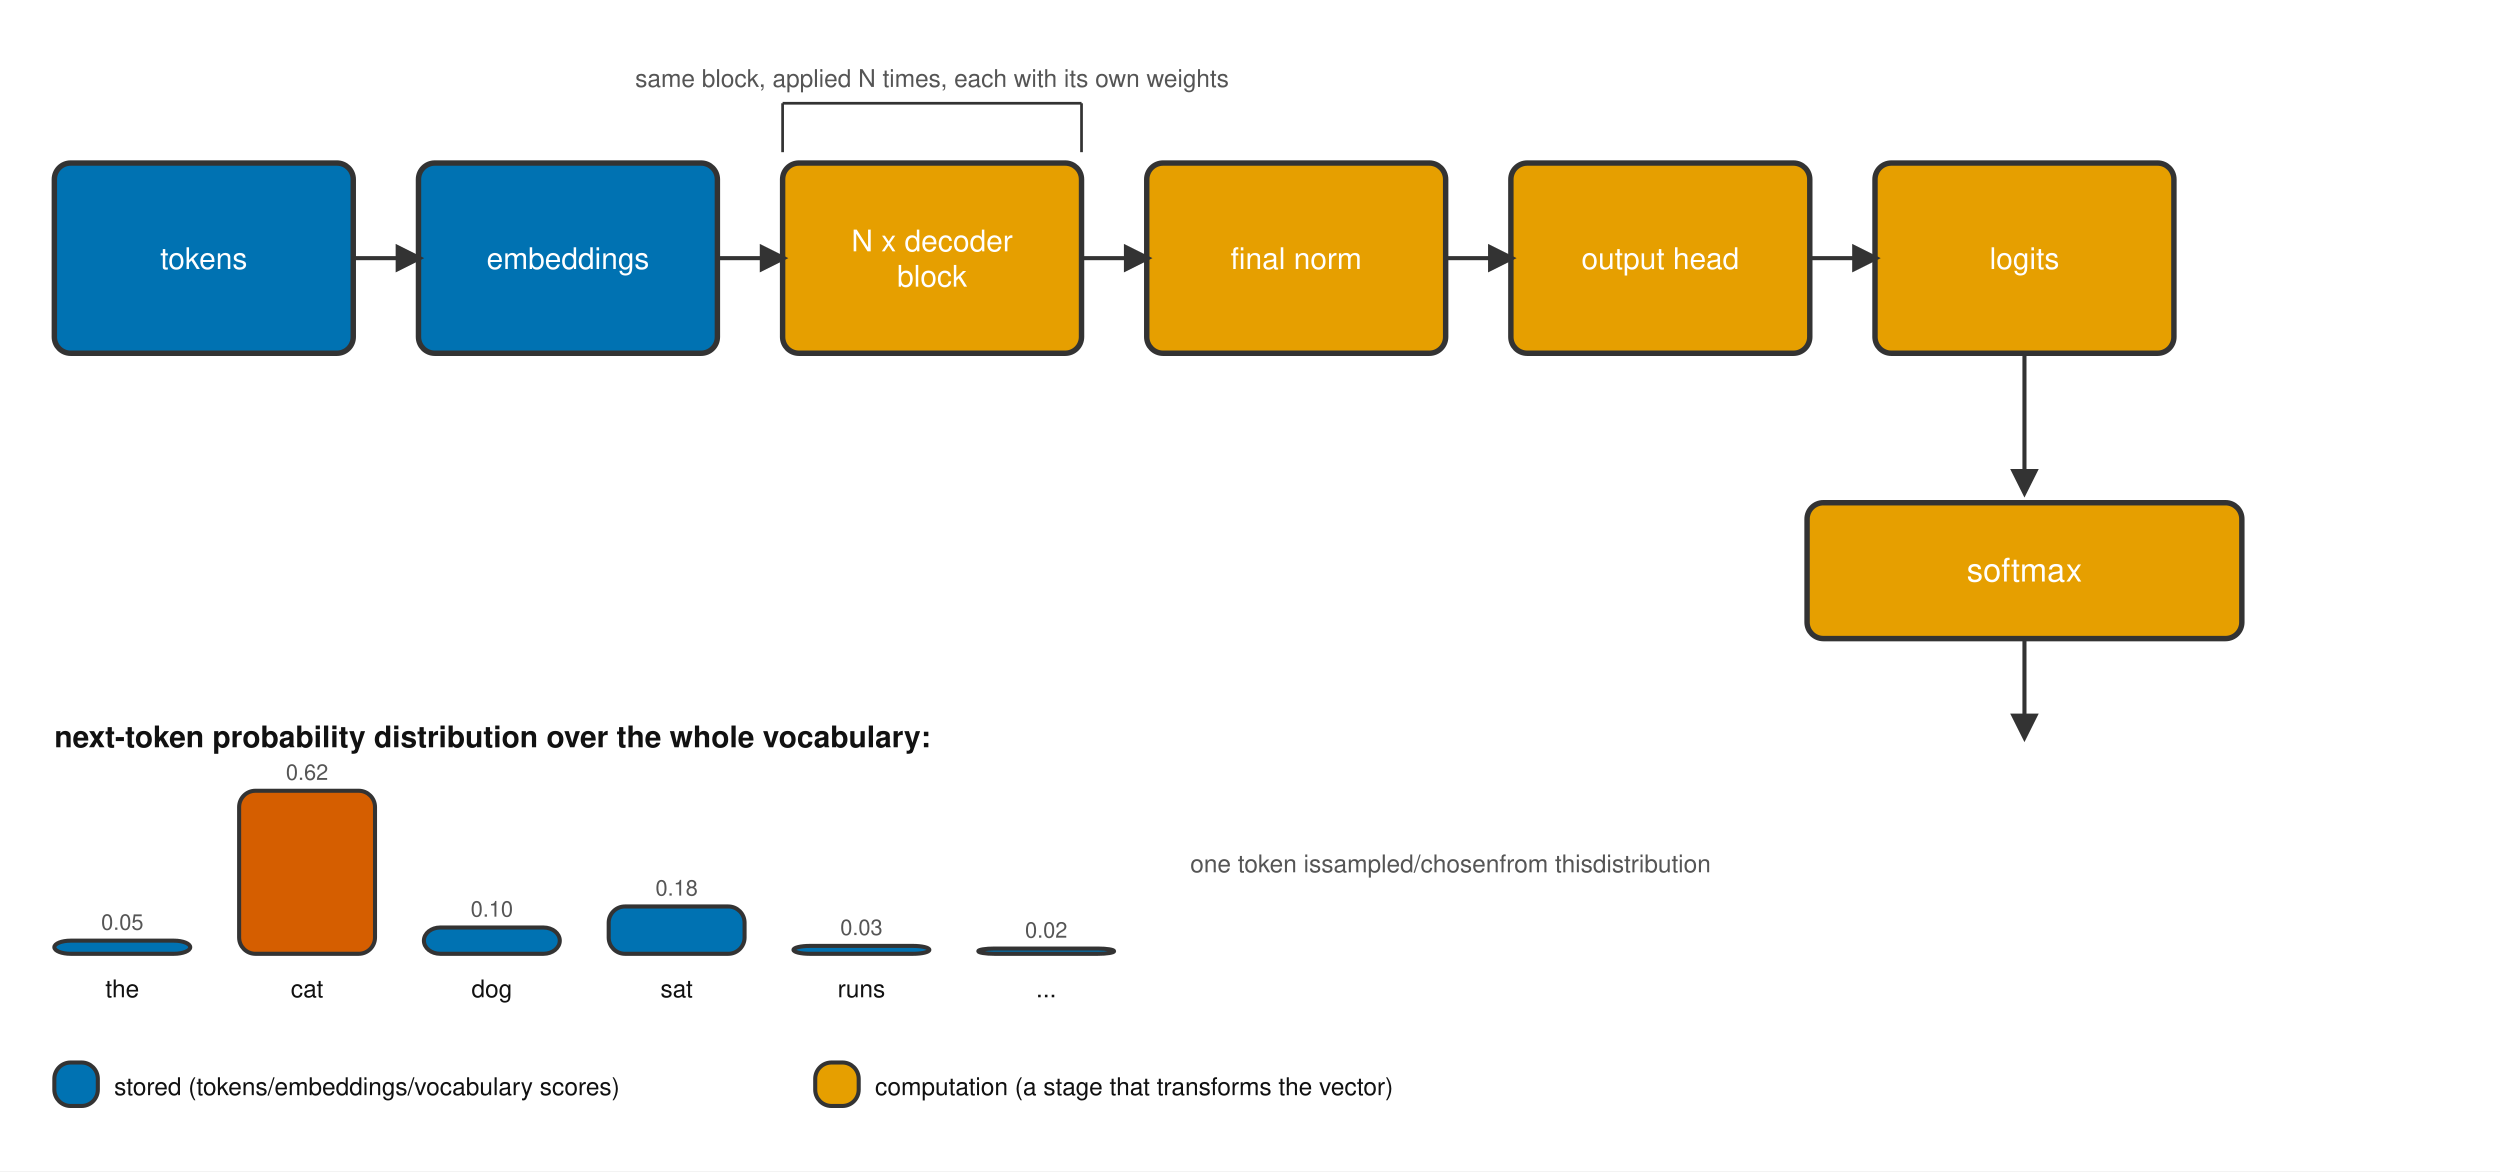
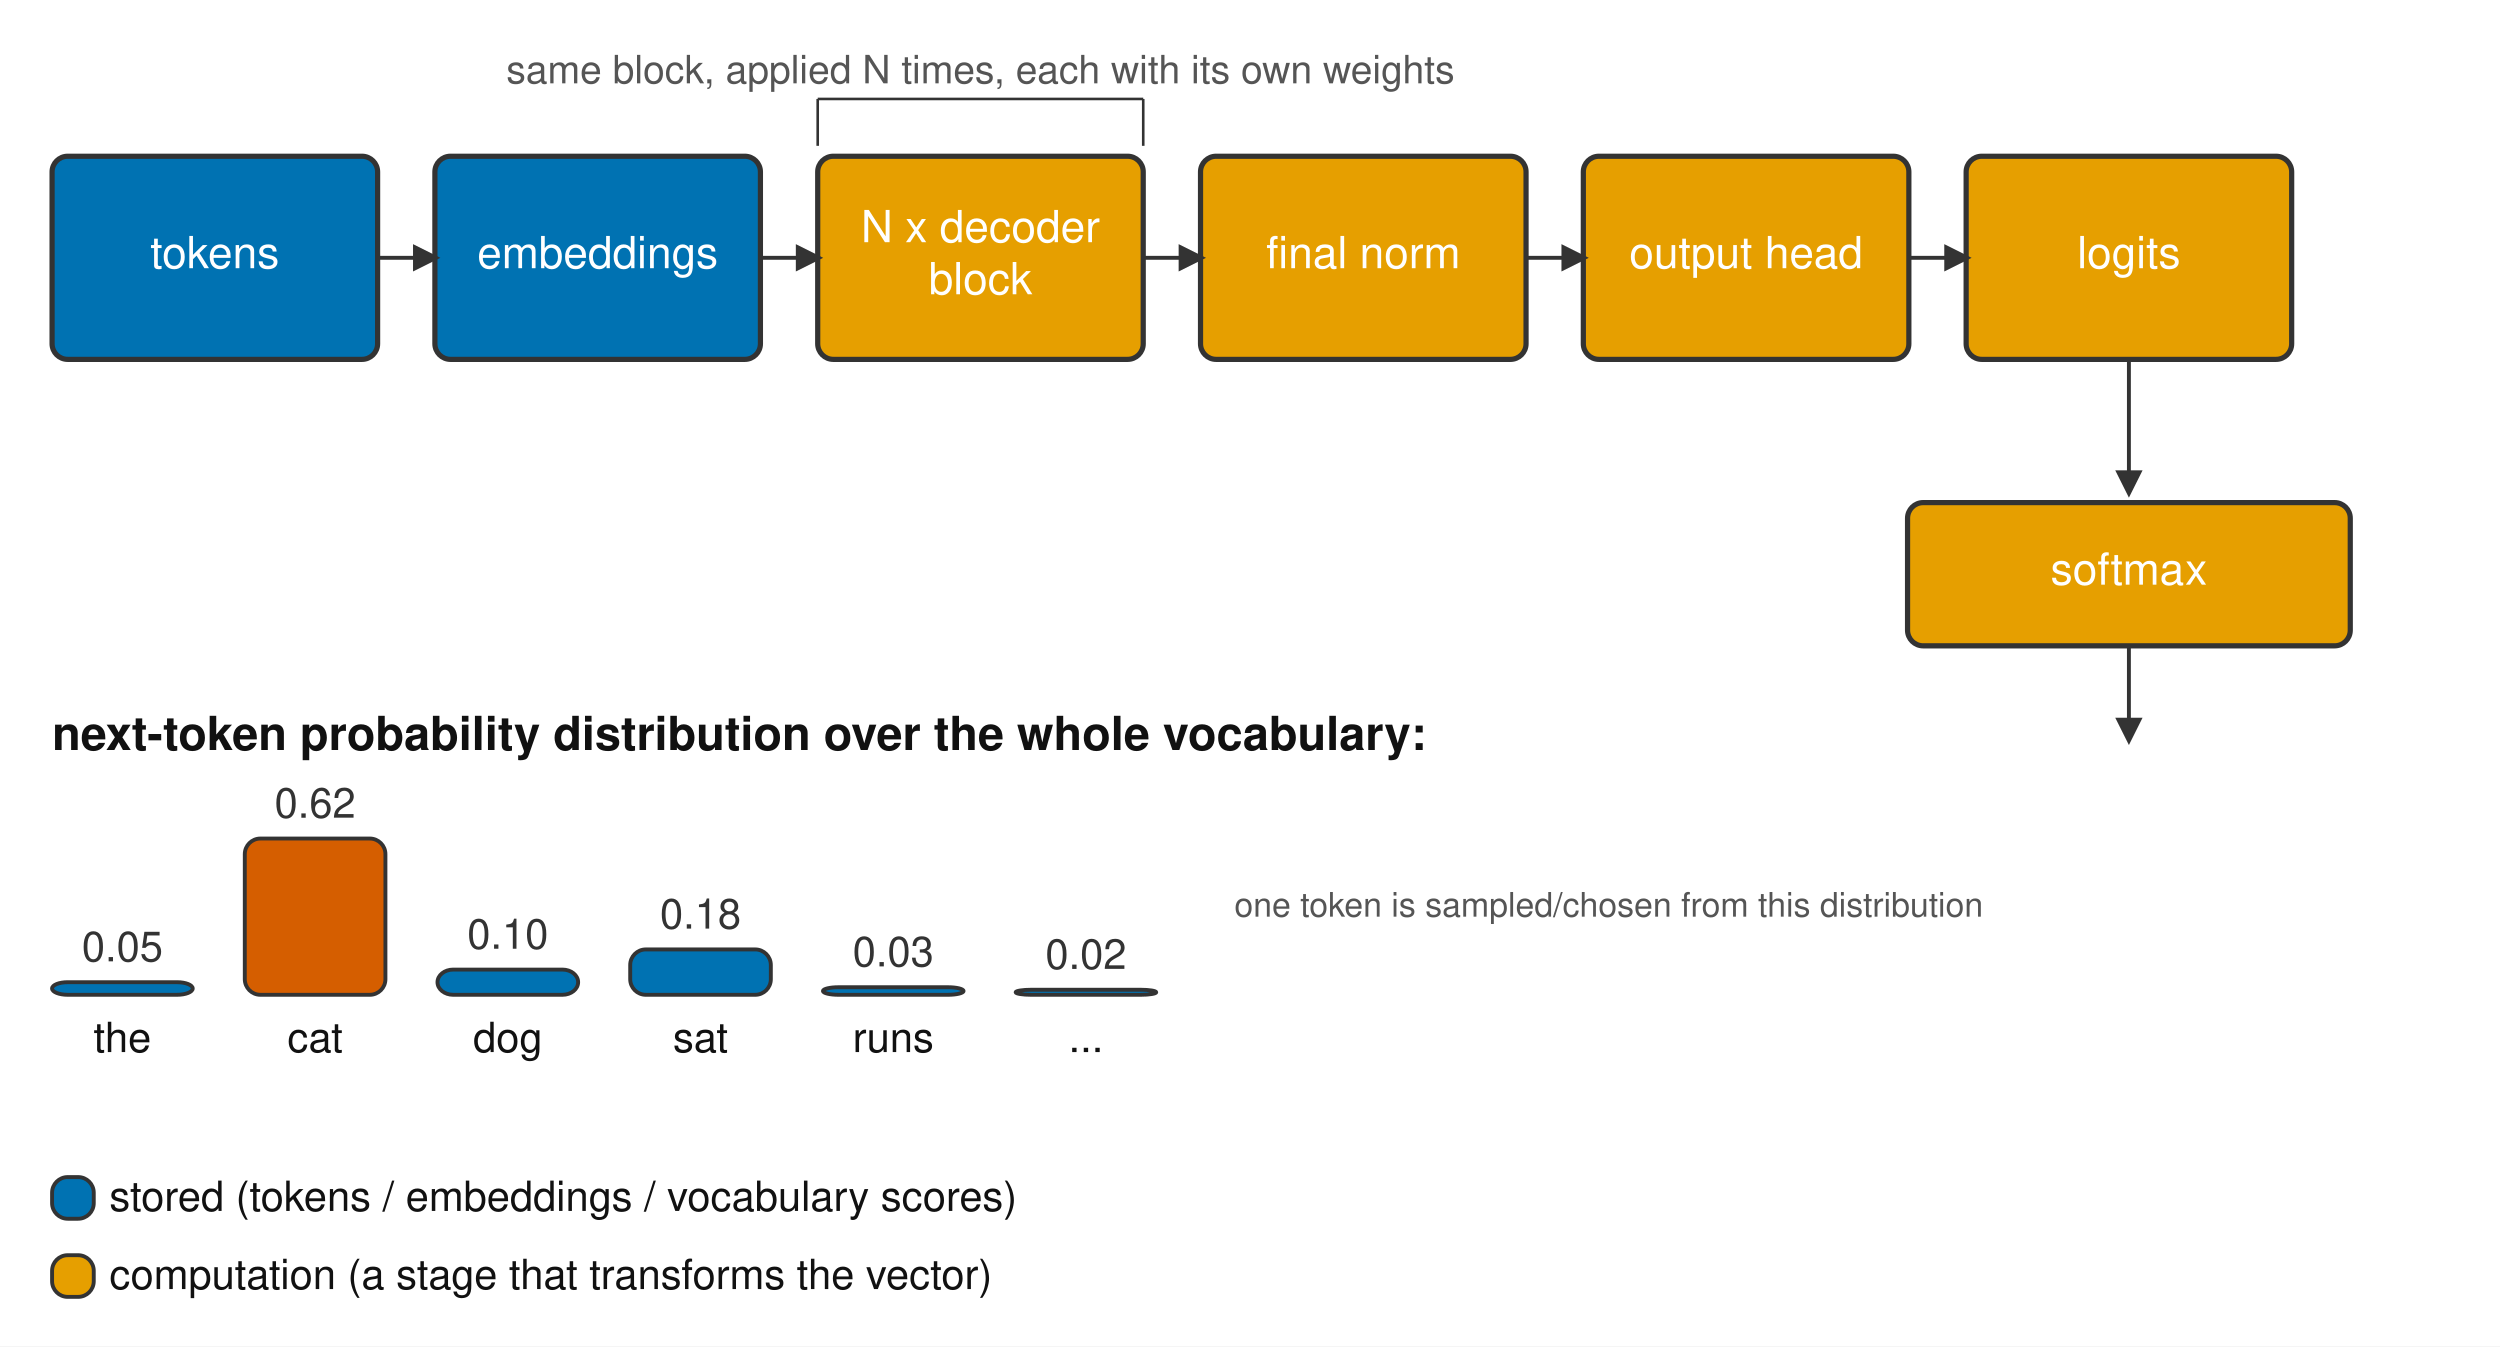
- <svg xmlns="http://www.w3.org/2000/svg" width="920" height="431" viewBox="0 0 920 431">
+ <svg xmlns="http://www.w3.org/2000/svg" width="960" height="517" viewBox="0 0 960 517">
  <defs>
    <marker id="arrow-333333" viewBox="0 0 10 10" refX="8" refY="5" markerWidth="7" markerHeight="7" orient="auto-start-reverse">
      <path d="M0,0 L10,5 L0,10 z" fill="#333333" />
    </marker>
  </defs>
-   <rect x="0" y="0" width="920" height="431" fill="#ffffff" />
-   <rect x="20" y="60" width="110" height="70" rx="6" fill="#0072B2" stroke="#333333" stroke-width="2" />
-   <text x="75.0" y="99.0" font-family="Helvetica, Arial, sans-serif" font-size="11" font-weight="normal" fill="#ffffff" text-anchor="middle">tokens</text>
-   <rect x="154" y="60" width="110" height="70" rx="6" fill="#0072B2" stroke="#333333" stroke-width="2" />
-   <text x="209.0" y="99.0" font-family="Helvetica, Arial, sans-serif" font-size="11" font-weight="normal" fill="#ffffff" text-anchor="middle">embeddings</text>
-   <rect x="288" y="60" width="110" height="70" rx="6" fill="#E69F00" stroke="#333333" stroke-width="2" />
-   <text x="343.0" y="92.5" font-family="Helvetica, Arial, sans-serif" font-size="11" font-weight="normal" fill="#ffffff" text-anchor="middle">N x decoder</text>
-   <text x="343.0" y="105.5" font-family="Helvetica, Arial, sans-serif" font-size="11" font-weight="normal" fill="#ffffff" text-anchor="middle">block</text>
-   <rect x="422" y="60" width="110" height="70" rx="6" fill="#E69F00" stroke="#333333" stroke-width="2" />
-   <text x="477.0" y="99.0" font-family="Helvetica, Arial, sans-serif" font-size="11" font-weight="normal" fill="#ffffff" text-anchor="middle">final norm</text>
-   <rect x="556" y="60" width="110" height="70" rx="6" fill="#E69F00" stroke="#333333" stroke-width="2" />
-   <text x="611.0" y="99.0" font-family="Helvetica, Arial, sans-serif" font-size="11" font-weight="normal" fill="#ffffff" text-anchor="middle">output head</text>
-   <rect x="690" y="60" width="110" height="70" rx="6" fill="#E69F00" stroke="#333333" stroke-width="2" />
-   <text x="745.0" y="99.0" font-family="Helvetica, Arial, sans-serif" font-size="11" font-weight="normal" fill="#ffffff" text-anchor="middle">logits</text>
-   <line x1="130" y1="95.0" x2="154" y2="95.0" stroke="#333333" stroke-width="1.5" marker-end="url(#arrow-333333)" />
-   <line x1="264" y1="95.0" x2="288" y2="95.0" stroke="#333333" stroke-width="1.5" marker-end="url(#arrow-333333)" />
-   <line x1="398" y1="95.0" x2="422" y2="95.0" stroke="#333333" stroke-width="1.5" marker-end="url(#arrow-333333)" />
-   <line x1="532" y1="95.0" x2="556" y2="95.0" stroke="#333333" stroke-width="1.5" marker-end="url(#arrow-333333)" />
-   <line x1="666" y1="95.0" x2="690" y2="95.0" stroke="#333333" stroke-width="1.5" marker-end="url(#arrow-333333)" />
-   <path d="M 288,38 L 288,56 M 398,38 L 398,56" stroke="#333333" stroke-width="1" fill="none" />
-   <line x1="288" y1="38" x2="398" y2="38" stroke="#333333" stroke-width="1" />
-   <text x="343.0" y="32" font-family="Helvetica, Arial, sans-serif" font-size="9" font-weight="normal" fill="#555555" text-anchor="middle">same block, applied N times, each with its own weights</text>
-   <line x1="745.0" y1="130" x2="745.0" y2="181" stroke="#333333" stroke-width="1.5" marker-end="url(#arrow-333333)" />
-   <rect x="665.0" y="185" width="160" height="50" rx="6" fill="#E69F00" stroke="#333333" stroke-width="2" />
-   <text x="745.0" y="214.0" font-family="Helvetica, Arial, sans-serif" font-size="12" font-weight="normal" fill="#ffffff" text-anchor="middle">softmax</text>
-   <line x1="745.0" y1="235" x2="745.0" y2="271" stroke="#333333" stroke-width="1.5" marker-end="url(#arrow-333333)" />
-   <text x="20" y="275" font-family="Helvetica, Arial, sans-serif" font-size="11" font-weight="bold" fill="#111111" text-anchor="start">next-token probability distribution over the whole vocabulary:</text>
-   <rect x="20" y="346.161" width="50" height="4.839" rx="6" fill="#0072B2" stroke="#333333" stroke-width="1.5" />
-   <text x="45.0" y="367" font-family="Helvetica, Arial, sans-serif" font-size="9" font-weight="normal" fill="#111111" text-anchor="middle">the</text>
-   <text x="45.0" y="342.161" font-family="Helvetica, Arial, sans-serif" font-size="8" font-weight="normal" fill="#555555" text-anchor="middle">0.05</text>
-   <rect x="88" y="291.0" width="50" height="60" rx="6" fill="#D55E00" stroke="#333333" stroke-width="1.5" />
-   <text x="113.0" y="367" font-family="Helvetica, Arial, sans-serif" font-size="9" font-weight="normal" fill="#111111" text-anchor="middle">cat</text>
-   <text x="113.0" y="287.0" font-family="Helvetica, Arial, sans-serif" font-size="8" font-weight="normal" fill="#555555" text-anchor="middle">0.62</text>
-   <rect x="156" y="341.323" width="50" height="9.677" rx="6" fill="#0072B2" stroke="#333333" stroke-width="1.5" />
-   <text x="181.0" y="367" font-family="Helvetica, Arial, sans-serif" font-size="9" font-weight="normal" fill="#111111" text-anchor="middle">dog</text>
-   <text x="181.0" y="337.323" font-family="Helvetica, Arial, sans-serif" font-size="8" font-weight="normal" fill="#555555" text-anchor="middle">0.10</text>
-   <rect x="224" y="333.581" width="50" height="17.419" rx="6" fill="#0072B2" stroke="#333333" stroke-width="1.5" />
-   <text x="249.0" y="367" font-family="Helvetica, Arial, sans-serif" font-size="9" font-weight="normal" fill="#111111" text-anchor="middle">sat</text>
-   <text x="249.0" y="329.581" font-family="Helvetica, Arial, sans-serif" font-size="8" font-weight="normal" fill="#555555" text-anchor="middle">0.18</text>
-   <rect x="292" y="348.097" width="50" height="2.903" rx="6" fill="#0072B2" stroke="#333333" stroke-width="1.5" />
-   <text x="317.0" y="367" font-family="Helvetica, Arial, sans-serif" font-size="9" font-weight="normal" fill="#111111" text-anchor="middle">runs</text>
-   <text x="317.0" y="344.097" font-family="Helvetica, Arial, sans-serif" font-size="8" font-weight="normal" fill="#555555" text-anchor="middle">0.03</text>
-   <rect x="360" y="349.065" width="50" height="1.935" rx="6" fill="#0072B2" stroke="#333333" stroke-width="1.5" />
-   <text x="385.0" y="367" font-family="Helvetica, Arial, sans-serif" font-size="9" font-weight="normal" fill="#111111" text-anchor="middle">...</text>
-   <text x="385.0" y="345.065" font-family="Helvetica, Arial, sans-serif" font-size="8" font-weight="normal" fill="#555555" text-anchor="middle">0.02</text>
-   <text x="438" y="321.0" font-family="Helvetica, Arial, sans-serif" font-size="9" font-weight="normal" fill="#555555" text-anchor="start">one token is
- sampled/chosen
- from this
- distribution</text>
-   <rect x="20" y="391" width="16" height="16" rx="6" fill="#0072B2" stroke="#333333" stroke-width="1.5" />
-   <text x="42" y="403" font-family="Helvetica, Arial, sans-serif" font-size="9" font-weight="normal" fill="#111111" text-anchor="start">stored (tokens/embeddings/vocabulary scores)</text>
-   <rect x="300" y="391" width="16" height="16" rx="6" fill="#E69F00" stroke="#333333" stroke-width="1.5" />
-   <text x="322" y="403" font-family="Helvetica, Arial, sans-serif" font-size="9" font-weight="normal" fill="#111111" text-anchor="start">computation (a stage that transforms the vector)</text>
+   <rect x="0" y="0" width="960" height="517" fill="#ffffff" />
+   <rect x="20" y="60" width="125" height="78" rx="6" fill="#0072B2" stroke="#333333" stroke-width="2" />
+   <text x="82.5" y="103.0" font-family="Helvetica, Arial, sans-serif" font-size="17" font-weight="normal" fill="#ffffff" text-anchor="middle">tokens</text>
+   <rect x="167" y="60" width="125" height="78" rx="6" fill="#0072B2" stroke="#333333" stroke-width="2" />
+   <text x="229.5" y="103.0" font-family="Helvetica, Arial, sans-serif" font-size="17" font-weight="normal" fill="#ffffff" text-anchor="middle">embeddings</text>
+   <rect x="314" y="60" width="125" height="78" rx="6" fill="#E69F00" stroke="#333333" stroke-width="2" />
+   <text x="376.5" y="93.0" font-family="Helvetica, Arial, sans-serif" font-size="17" font-weight="normal" fill="#ffffff" text-anchor="middle">N x decoder</text>
+   <text x="376.5" y="113.0" font-family="Helvetica, Arial, sans-serif" font-size="17" font-weight="normal" fill="#ffffff" text-anchor="middle">block</text>
+   <rect x="461" y="60" width="125" height="78" rx="6" fill="#E69F00" stroke="#333333" stroke-width="2" />
+   <text x="523.5" y="103.0" font-family="Helvetica, Arial, sans-serif" font-size="17" font-weight="normal" fill="#ffffff" text-anchor="middle">final norm</text>
+   <rect x="608" y="60" width="125" height="78" rx="6" fill="#E69F00" stroke="#333333" stroke-width="2" />
+   <text x="670.5" y="103.0" font-family="Helvetica, Arial, sans-serif" font-size="17" font-weight="normal" fill="#ffffff" text-anchor="middle">output head</text>
+   <rect x="755" y="60" width="125" height="78" rx="6" fill="#E69F00" stroke="#333333" stroke-width="2" />
+   <text x="817.5" y="103.0" font-family="Helvetica, Arial, sans-serif" font-size="17" font-weight="normal" fill="#ffffff" text-anchor="middle">logits</text>
+   <line x1="145" y1="99.0" x2="167" y2="99.0" stroke="#333333" stroke-width="1.5" marker-end="url(#arrow-333333)" />
+   <line x1="292" y1="99.0" x2="314" y2="99.0" stroke="#333333" stroke-width="1.5" marker-end="url(#arrow-333333)" />
+   <line x1="439" y1="99.0" x2="461" y2="99.0" stroke="#333333" stroke-width="1.5" marker-end="url(#arrow-333333)" />
+   <line x1="586" y1="99.0" x2="608" y2="99.0" stroke="#333333" stroke-width="1.5" marker-end="url(#arrow-333333)" />
+   <line x1="733" y1="99.0" x2="755" y2="99.0" stroke="#333333" stroke-width="1.5" marker-end="url(#arrow-333333)" />
+   <path d="M 314,38 L 314,56 M 439,38 L 439,56" stroke="#333333" stroke-width="1" fill="none" />
+   <line x1="314" y1="38" x2="439" y2="38" stroke="#333333" stroke-width="1" />
+   <text x="376.5" y="32" font-family="Helvetica, Arial, sans-serif" font-size="15" font-weight="normal" fill="#555555" text-anchor="middle">same block, applied N times, each with its own weights</text>
+   <line x1="817.5" y1="138" x2="817.5" y2="189" stroke="#333333" stroke-width="1.5" marker-end="url(#arrow-333333)" />
+   <rect x="732.5" y="193" width="170" height="55" rx="6" fill="#E69F00" stroke="#333333" stroke-width="2" />
+   <text x="817.5" y="224.5" font-family="Helvetica, Arial, sans-serif" font-size="17" font-weight="normal" fill="#ffffff" text-anchor="middle">softmax</text>
+   <line x1="817.5" y1="248" x2="817.5" y2="284" stroke="#333333" stroke-width="1.5" marker-end="url(#arrow-333333)" />
+   <text x="20" y="288" font-family="Helvetica, Arial, sans-serif" font-size="18" font-weight="bold" fill="#111111" text-anchor="start">next-token probability distribution over the whole vocabulary:</text>
+   <rect x="20" y="377.161" width="54" height="4.839" rx="6" fill="#0072B2" stroke="#333333" stroke-width="1.5" />
+   <text x="47.0" y="404" font-family="Helvetica, Arial, sans-serif" font-size="16" font-weight="normal" fill="#111111" text-anchor="middle">the</text>
+   <text x="47.0" y="369.161" font-family="Helvetica, Arial, sans-serif" font-size="16" font-weight="normal" fill="#333333" text-anchor="middle">0.05</text>
+   <rect x="94" y="322.0" width="54" height="60" rx="6" fill="#D55E00" stroke="#333333" stroke-width="1.5" />
+   <text x="121.0" y="404" font-family="Helvetica, Arial, sans-serif" font-size="16" font-weight="normal" fill="#111111" text-anchor="middle">cat</text>
+   <text x="121.0" y="314.0" font-family="Helvetica, Arial, sans-serif" font-size="16" font-weight="normal" fill="#333333" text-anchor="middle">0.62</text>
+   <rect x="168" y="372.323" width="54" height="9.677" rx="6" fill="#0072B2" stroke="#333333" stroke-width="1.5" />
+   <text x="195.0" y="404" font-family="Helvetica, Arial, sans-serif" font-size="16" font-weight="normal" fill="#111111" text-anchor="middle">dog</text>
+   <text x="195.0" y="364.323" font-family="Helvetica, Arial, sans-serif" font-size="16" font-weight="normal" fill="#333333" text-anchor="middle">0.10</text>
+   <rect x="242" y="364.581" width="54" height="17.419" rx="6" fill="#0072B2" stroke="#333333" stroke-width="1.5" />
+   <text x="269.0" y="404" font-family="Helvetica, Arial, sans-serif" font-size="16" font-weight="normal" fill="#111111" text-anchor="middle">sat</text>
+   <text x="269.0" y="356.581" font-family="Helvetica, Arial, sans-serif" font-size="16" font-weight="normal" fill="#333333" text-anchor="middle">0.18</text>
+   <rect x="316" y="379.097" width="54" height="2.903" rx="6" fill="#0072B2" stroke="#333333" stroke-width="1.5" />
+   <text x="343.0" y="404" font-family="Helvetica, Arial, sans-serif" font-size="16" font-weight="normal" fill="#111111" text-anchor="middle">runs</text>
+   <text x="343.0" y="371.097" font-family="Helvetica, Arial, sans-serif" font-size="16" font-weight="normal" fill="#333333" text-anchor="middle">0.03</text>
+   <rect x="390" y="380.065" width="54" height="1.935" rx="6" fill="#0072B2" stroke="#333333" stroke-width="1.5" />
+   <text x="417.0" y="404" font-family="Helvetica, Arial, sans-serif" font-size="16" font-weight="normal" fill="#111111" text-anchor="middle">...</text>
+   <text x="417.0" y="372.065" font-family="Helvetica, Arial, sans-serif" font-size="16" font-weight="normal" fill="#333333" text-anchor="middle">0.02</text>
+   <text x="474" y="352.0" font-family="Helvetica, Arial, sans-serif" font-size="13" font-weight="normal" fill="#555555" text-anchor="start">one token is sampled/chosen from this distribution</text>
+   <rect x="20" y="452" width="16" height="16" rx="6" fill="#0072B2" stroke="#333333" stroke-width="1.5" />
+   <text x="42" y="465" font-family="Helvetica, Arial, sans-serif" font-size="16" font-weight="normal" fill="#111111" text-anchor="start">stored (tokens / embeddings / vocabulary scores)</text>
+   <rect x="20" y="482" width="16" height="16" rx="6" fill="#E69F00" stroke="#333333" stroke-width="1.5" />
+   <text x="42" y="495" font-family="Helvetica, Arial, sans-serif" font-size="16" font-weight="normal" fill="#111111" text-anchor="start">computation (a stage that transforms the vector)</text>
</svg>
